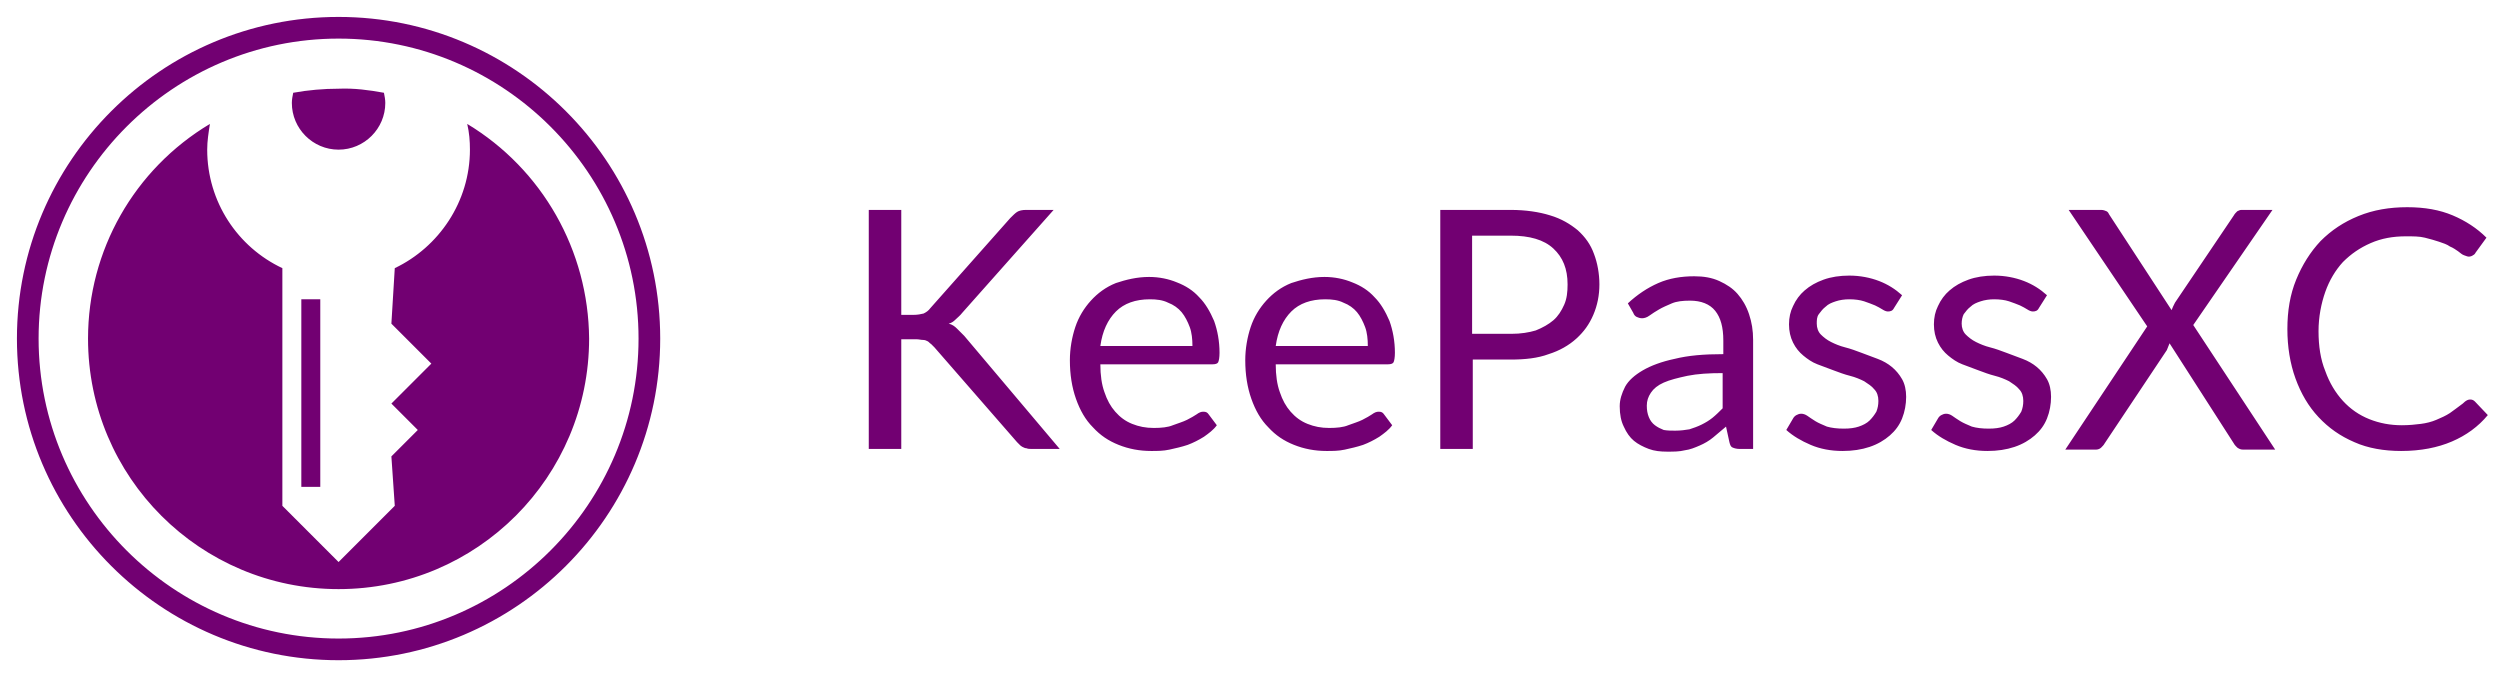
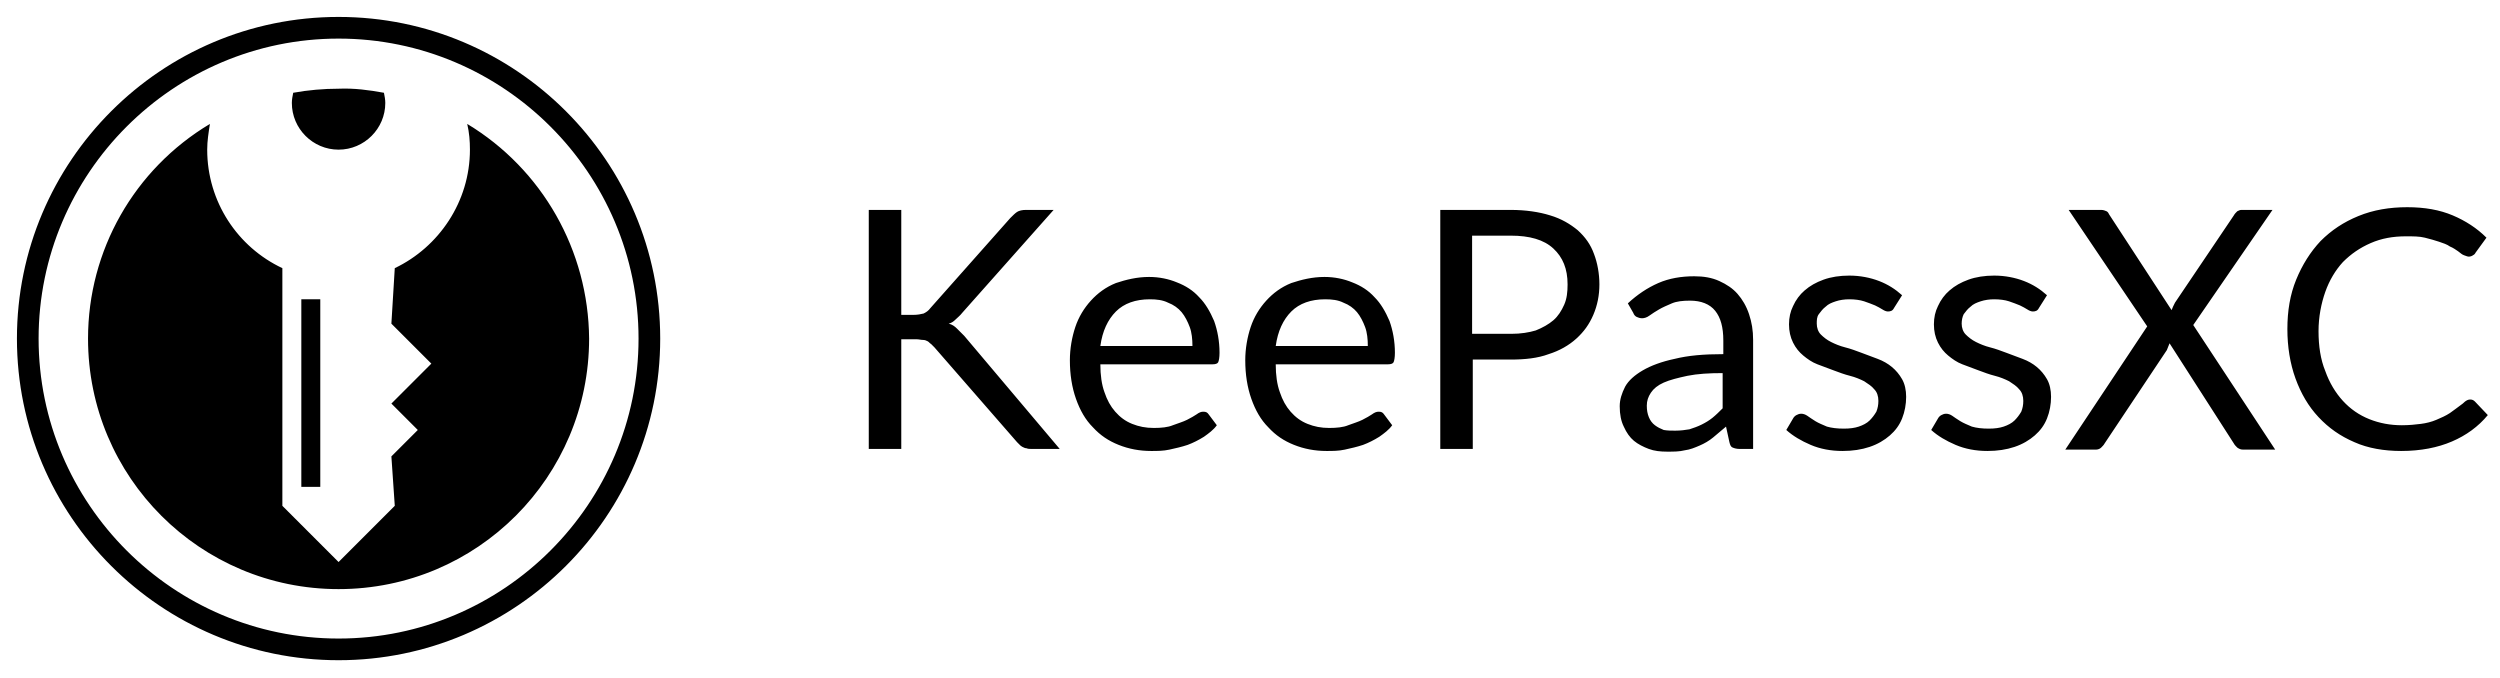
<svg xmlns="http://www.w3.org/2000/svg" xml:space="preserve" viewBox="0 0 369.2 100">
-   <path fill="#720072" d="M50 97.5C23.8 97.5 2.5 76.2 2.5 50S23.8 2.5 50 2.5 97.5 23.8 97.5 50 76.2 97.5 50 97.5zm0-91.8C25.6 5.7 5.7 25.6 5.7 50S25.6 94.3 50 94.3 94.3 74.4 94.3 50 74.4 5.7 50 5.7zm6.7 8c.1.5.2 1 .2 1.5 0 3.8-3.1 6.9-6.9 6.9-3.8 0-6.9-3.1-6.9-6.9 0-.5.1-1 .2-1.5 2.2-.4 4.5-.6 6.7-.6 2.3-.1 4.5.2 6.7.6zm-26.1 8.4c0 7.7 4.5 14.4 11.1 17.5v35.1L50 83l8.3-8.3-.5-7.3 3.9-3.9-3.9-3.9 5.9-5.9-5.9-5.9.5-8.2c6.5-3.1 11.1-9.8 11.1-17.5 0-1.3-.1-2.5-.4-3.8C80.1 25 86.9 37 87 50c0 20.4-16.5 37-37 37-20.4 0-37-16.5-37-37 0-13 6.8-25 18-31.7-.2 1.3-.4 2.5-.4 3.8zm13.9 22.1h2.8v27.7h-2.8V44.2zm88.6 2.3h1.8c.6 0 1.1-.1 1.5-.2.4-.2.7-.4 1-.8l11.8-13.3c.4-.4.7-.7 1-.9s.8-.3 1.3-.3h4.1l-13.5 15.2c-.3.4-.7.7-1 1-.3.3-.6.5-1 .6.5.1.9.4 1.2.7l1.1 1.1 14.1 16.7h-4.1c-.3 0-.6 0-.8-.1-.2 0-.4-.1-.6-.2s-.3-.2-.4-.3l-.4-.4-12.2-14-.5-.5c-.2-.1-.3-.3-.5-.4-.2-.1-.4-.2-.7-.2-.3 0-.6-.1-1-.1h-2.2v16.2h-4.8V31h4.8v15.5zm36.6-5.6c1.5 0 2.9.3 4.1.8 1.3.5 2.4 1.2 3.3 2.2.9.9 1.6 2.1 2.2 3.5.5 1.4.8 3 .8 4.7 0 .7-.1 1.2-.2 1.4-.1.2-.4.3-.8.3h-16.6c0 1.6.2 3 .6 4.1.4 1.2.9 2.1 1.6 2.9.7.8 1.5 1.4 2.5 1.8 1 .4 2 .6 3.2.6 1.1 0 2.1-.1 2.8-.4.8-.3 1.5-.5 2.1-.8.6-.3 1.1-.6 1.4-.8.4-.3.7-.4 1-.4.4 0 .6.1.8.4l1.2 1.6c-.5.7-1.2 1.2-1.9 1.7-.8.5-1.6.9-2.4 1.2-.9.3-1.8.5-2.7.7-.9.2-1.8.2-2.7.2-1.7 0-3.3-.3-4.8-.9-1.5-.6-2.7-1.4-3.8-2.6-1.1-1.1-1.9-2.5-2.5-4.2-.6-1.7-.9-3.6-.9-5.7 0-1.7.3-3.4.8-4.9.5-1.5 1.3-2.8 2.3-3.9 1-1.1 2.2-2 3.7-2.6 1.5-.5 3.1-.9 4.9-.9zm.1 3.3c-2.1 0-3.8.6-5 1.8s-2 2.9-2.3 5.1h13.6c0-1-.1-2-.4-2.8-.3-.8-.7-1.6-1.2-2.2-.5-.6-1.2-1.1-2-1.4-.8-.4-1.7-.5-2.7-.5zm25.8-3.3c1.5 0 2.9.3 4.1.8 1.3.5 2.4 1.2 3.3 2.2.9.9 1.6 2.1 2.2 3.5.5 1.4.8 3 .8 4.7 0 .7-.1 1.2-.2 1.4-.1.2-.4.3-.8.3h-16.6c0 1.6.2 3 .6 4.1.4 1.2.9 2.1 1.6 2.9.7.8 1.5 1.4 2.5 1.8 1 .4 2 .6 3.2.6 1.1 0 2.1-.1 2.8-.4.8-.3 1.5-.5 2.1-.8.6-.3 1.1-.6 1.4-.8.4-.3.7-.4 1-.4.4 0 .6.1.8.4l1.2 1.6c-.5.7-1.2 1.2-1.9 1.7-.8.5-1.6.9-2.4 1.2-.9.3-1.8.5-2.7.7-.9.2-1.8.2-2.7.2-1.7 0-3.3-.3-4.8-.9-1.5-.6-2.7-1.4-3.8-2.6-1.1-1.1-1.9-2.5-2.5-4.2-.6-1.7-.9-3.6-.9-5.7 0-1.7.3-3.4.8-4.9.5-1.5 1.3-2.8 2.3-3.9 1-1.1 2.2-2 3.7-2.6 1.5-.5 3.1-.9 4.9-.9zm.1 3.3c-2.1 0-3.8.6-5 1.8s-2 2.9-2.3 5.1H202c0-1-.1-2-.4-2.8-.3-.8-.7-1.6-1.2-2.2-.5-.6-1.2-1.1-2-1.4-.8-.4-1.7-.5-2.7-.5zm21.8 8.9v13.2h-4.8V31h10.4c2.2 0 4.2.3 5.8.8 1.7.5 3 1.3 4.1 2.2 1.1 1 1.9 2.1 2.4 3.5.5 1.3.8 2.9.8 4.5s-.3 3.1-.9 4.5c-.6 1.4-1.4 2.5-2.5 3.5s-2.5 1.8-4.1 2.3c-1.6.6-3.5.8-5.6.8h-5.6zm0-3.8h5.7c1.4 0 2.6-.2 3.6-.5 1-.4 1.9-.9 2.6-1.5.7-.6 1.2-1.4 1.6-2.3.4-.9.5-1.9.5-3 0-2.3-.7-4-2.1-5.3-1.4-1.3-3.5-1.9-6.3-1.9h-5.7v14.5zm41.3 17h-1.9c-.4 0-.8-.1-1-.2-.3-.1-.4-.4-.5-.8l-.5-2.3c-.7.6-1.3 1.1-1.9 1.6-.6.5-1.3.9-2 1.2-.7.3-1.4.6-2.2.7-.8.2-1.6.2-2.6.2s-1.9-.1-2.7-.4c-.8-.3-1.6-.7-2.2-1.2-.6-.5-1.1-1.2-1.5-2.1-.4-.8-.6-1.8-.6-3 0-1 .3-1.9.8-2.9.5-.9 1.4-1.7 2.6-2.4 1.2-.7 2.8-1.3 4.7-1.7 2-.5 4.3-.7 7.2-.7v-2c0-2-.4-3.4-1.2-4.4-.8-1-2.1-1.5-3.7-1.5-1.1 0-2 .1-2.7.4-.7.3-1.4.6-1.9.9-.5.3-1 .6-1.4.9-.4.3-.8.4-1.1.4-.3 0-.6-.1-.8-.2s-.4-.3-.5-.6l-.8-1.4c1.4-1.3 2.9-2.3 4.5-3 1.6-.7 3.4-1 5.3-1 1.4 0 2.6.2 3.7.7 1.1.5 2 1.1 2.7 1.9.7.8 1.3 1.8 1.7 3 .4 1.2.6 2.4.6 3.8v16.1zm-11.4-2.7c.8 0 1.5-.1 2.1-.2.6-.2 1.2-.4 1.8-.7.6-.3 1.1-.6 1.6-1s1-.9 1.5-1.4v-5.2c-2 0-3.7.1-5.2.4-1.4.3-2.6.6-3.5 1-.9.4-1.5.9-1.9 1.5-.4.6-.6 1.2-.6 1.9s.1 1.2.3 1.7c.2.5.5.9.9 1.2.4.3.8.5 1.3.7.6.1 1.1.1 1.7.1zm32.3-18.1c-.2.4-.5.5-.9.5-.2 0-.5-.1-.8-.3-.3-.2-.7-.4-1.1-.6-.5-.2-1-.4-1.6-.6-.6-.2-1.4-.3-2.2-.3-.7 0-1.4.1-2 .3-.6.2-1.1.4-1.5.8-.4.3-.7.7-1 1.1s-.3.9-.3 1.4c0 .6.2 1.2.6 1.6.4.4.9.8 1.5 1.1.6.3 1.3.6 2.1.8.8.2 1.6.5 2.4.8l2.4.9c.8.3 1.5.7 2.1 1.2.6.5 1.1 1.1 1.5 1.8.4.7.6 1.6.6 2.6 0 1.1-.2 2.2-.6 3.2-.4 1-1 1.8-1.8 2.5s-1.8 1.3-3 1.7c-1.2.4-2.5.6-4 .6-1.7 0-3.3-.3-4.7-.9-1.4-.6-2.6-1.3-3.6-2.2l1-1.7c.1-.2.3-.4.5-.5.2-.1.4-.2.7-.2.3 0 .6.1.9.3.3.2.7.5 1.2.8.5.3 1 .5 1.7.8.7.2 1.5.3 2.5.3.9 0 1.6-.1 2.2-.3.6-.2 1.2-.5 1.6-.9.4-.4.7-.8 1-1.3.2-.5.3-1 .3-1.6 0-.7-.2-1.3-.6-1.7-.4-.5-.9-.8-1.5-1.2-.6-.3-1.3-.6-2.1-.8-.8-.2-1.6-.5-2.4-.8l-2.4-.9c-.8-.3-1.5-.8-2.1-1.3-.6-.5-1.1-1.1-1.5-1.9s-.6-1.7-.6-2.7c0-1 .2-1.9.6-2.7.4-.9 1-1.7 1.7-2.3.8-.7 1.7-1.2 2.8-1.6 1.1-.4 2.4-.6 3.8-.6 1.6 0 3.1.3 4.4.8 1.3.5 2.4 1.2 3.4 2.1l-1.2 1.9zm21.4 0c-.2.4-.5.5-.9.5-.2 0-.5-.1-.8-.3-.3-.2-.7-.4-1.1-.6-.5-.2-1-.4-1.6-.6-.6-.2-1.4-.3-2.2-.3-.7 0-1.4.1-2 .3-.6.2-1.1.4-1.5.8-.4.3-.7.7-1 1.1-.2.4-.3.9-.3 1.4 0 .6.2 1.2.6 1.6.4.4.9.8 1.5 1.1.6.3 1.3.6 2.1.8.8.2 1.6.5 2.4.8l2.4.9c.8.3 1.5.7 2.1 1.2.6.5 1.1 1.1 1.5 1.8.4.7.6 1.6.6 2.6 0 1.1-.2 2.2-.6 3.2-.4 1-1 1.8-1.8 2.5s-1.8 1.3-3 1.7c-1.2.4-2.5.6-4 .6-1.7 0-3.3-.3-4.7-.9-1.4-.6-2.6-1.3-3.6-2.2l1-1.7c.1-.2.3-.4.5-.5.2-.1.4-.2.7-.2s.6.1.9.3c.3.2.7.5 1.2.8.5.3 1 .5 1.7.8.7.2 1.5.3 2.5.3.9 0 1.6-.1 2.2-.3.6-.2 1.2-.5 1.6-.9.4-.4.7-.8 1-1.3.2-.5.3-1 .3-1.6 0-.7-.2-1.3-.6-1.7-.4-.5-.9-.8-1.5-1.2-.6-.3-1.3-.6-2.1-.8-.8-.2-1.6-.5-2.4-.8l-2.4-.9c-.8-.3-1.5-.8-2.1-1.3-.6-.5-1.1-1.1-1.5-1.9s-.6-1.7-.6-2.7c0-1 .2-1.9.6-2.7.4-.9 1-1.7 1.7-2.3.8-.7 1.7-1.2 2.8-1.6 1.1-.4 2.4-.6 3.8-.6 1.6 0 3.1.3 4.4.8 1.3.5 2.4 1.2 3.4 2.1l-1.2 1.9zm16 2.7L305.5 31h4.8c.3 0 .6.1.8.2.2.1.3.3.4.5l9.2 14.1c.1-.3.3-.7.5-1.1l8.7-12.9c.1-.2.3-.4.5-.6.2-.1.4-.2.6-.2h4.6l-11.7 17L336 66.4h-4.7c-.4 0-.6-.1-.9-.3-.2-.2-.4-.4-.5-.6l-9.5-14.8c-.1.3-.3.7-.4 1l-9.2 13.8c-.1.2-.3.4-.5.6-.2.2-.5.3-.8.3H305l12.1-18.2zM364.8 59c.3 0 .5.1.7.3l1.9 2c-1.4 1.7-3.2 3-5.3 3.9s-4.6 1.4-7.5 1.4c-2.5 0-4.9-.4-6.9-1.3-2.1-.9-3.8-2.1-5.3-3.7s-2.6-3.5-3.4-5.7c-.8-2.2-1.2-4.7-1.2-7.3 0-2.7.4-5.1 1.3-7.3s2.1-4.1 3.6-5.7c1.6-1.6 3.4-2.8 5.6-3.7 2.2-.9 4.6-1.3 7.2-1.3 2.6 0 4.8.4 6.7 1.2s3.6 1.9 5 3.3l-1.6 2.2c-.1.2-.2.3-.4.4-.1.1-.4.2-.6.2-.2 0-.4-.1-.7-.2s-.5-.3-.9-.6c-.3-.2-.7-.5-1.2-.7-.4-.3-1-.5-1.6-.7-.6-.2-1.3-.4-2.1-.6-.8-.2-1.7-.2-2.8-.2-1.9 0-3.6.3-5.2 1s-2.9 1.6-4.1 2.8c-1.1 1.2-2 2.7-2.6 4.4-.6 1.7-1 3.7-1 5.8 0 2.2.3 4.2 1 5.9.6 1.7 1.5 3.2 2.6 4.4 1.1 1.2 2.4 2.1 3.9 2.7 1.5.6 3.1.9 4.8.9 1.1 0 2-.1 2.8-.2.8-.1 1.6-.3 2.3-.6s1.4-.6 2-1c.6-.4 1.2-.9 1.9-1.4.5-.5.8-.6 1.1-.6z" />
+   <path fill="currentColor" d="M50 97.5C23.8 97.5 2.5 76.2 2.5 50S23.8 2.5 50 2.5 97.5 23.8 97.5 50 76.2 97.5 50 97.5zm0-91.8C25.6 5.7 5.7 25.6 5.7 50S25.6 94.3 50 94.3 94.3 74.4 94.3 50 74.4 5.7 50 5.7zm6.7 8c.1.5.2 1 .2 1.5 0 3.8-3.1 6.9-6.9 6.9-3.8 0-6.9-3.1-6.9-6.9 0-.5.1-1 .2-1.5 2.2-.4 4.5-.6 6.7-.6 2.3-.1 4.5.2 6.7.6zm-26.1 8.4c0 7.7 4.5 14.4 11.1 17.5v35.1L50 83l8.3-8.3-.5-7.3 3.9-3.9-3.9-3.9 5.9-5.9-5.9-5.9.5-8.2c6.5-3.1 11.1-9.8 11.1-17.5 0-1.3-.1-2.5-.4-3.8C80.1 25 86.9 37 87 50c0 20.4-16.5 37-37 37-20.4 0-37-16.5-37-37 0-13 6.8-25 18-31.7-.2 1.3-.4 2.5-.4 3.8zm13.9 22.1h2.8v27.7h-2.8V44.2zm88.6 2.3h1.8c.6 0 1.1-.1 1.5-.2.4-.2.7-.4 1-.8l11.8-13.3c.4-.4.7-.7 1-.9s.8-.3 1.3-.3h4.1l-13.5 15.2c-.3.4-.7.7-1 1-.3.3-.6.5-1 .6.5.1.9.4 1.2.7l1.1 1.1 14.1 16.7h-4.1c-.3 0-.6 0-.8-.1-.2 0-.4-.1-.6-.2s-.3-.2-.4-.3l-.4-.4-12.2-14-.5-.5c-.2-.1-.3-.3-.5-.4-.2-.1-.4-.2-.7-.2-.3 0-.6-.1-1-.1h-2.2v16.2h-4.8V31h4.8v15.5zm36.6-5.6c1.5 0 2.9.3 4.1.8 1.3.5 2.4 1.2 3.3 2.2.9.9 1.6 2.1 2.2 3.5.5 1.4.8 3 .8 4.7 0 .7-.1 1.2-.2 1.4-.1.2-.4.3-.8.3h-16.6c0 1.6.2 3 .6 4.1.4 1.2.9 2.1 1.6 2.9.7.8 1.5 1.4 2.5 1.8 1 .4 2 .6 3.2.6 1.1 0 2.1-.1 2.8-.4.8-.3 1.5-.5 2.1-.8.6-.3 1.1-.6 1.4-.8.4-.3.7-.4 1-.4.4 0 .6.1.8.4l1.2 1.6c-.5.7-1.2 1.2-1.9 1.7-.8.5-1.6.9-2.4 1.2-.9.3-1.8.5-2.7.7-.9.2-1.8.2-2.7.2-1.7 0-3.3-.3-4.8-.9-1.5-.6-2.7-1.4-3.8-2.6-1.1-1.1-1.9-2.5-2.5-4.2-.6-1.7-.9-3.6-.9-5.7 0-1.7.3-3.4.8-4.9.5-1.5 1.3-2.8 2.3-3.9 1-1.1 2.2-2 3.7-2.6 1.5-.5 3.1-.9 4.9-.9zm.1 3.3c-2.1 0-3.8.6-5 1.8s-2 2.9-2.3 5.1h13.6c0-1-.1-2-.4-2.8-.3-.8-.7-1.6-1.2-2.2-.5-.6-1.2-1.1-2-1.4-.8-.4-1.7-.5-2.7-.5zm25.8-3.3c1.5 0 2.9.3 4.1.8 1.3.5 2.4 1.2 3.3 2.2.9.9 1.6 2.1 2.2 3.5.5 1.4.8 3 .8 4.7 0 .7-.1 1.2-.2 1.4-.1.2-.4.3-.8.3h-16.6c0 1.6.2 3 .6 4.1.4 1.2.9 2.1 1.6 2.9.7.8 1.5 1.4 2.5 1.8 1 .4 2 .6 3.2.6 1.1 0 2.1-.1 2.8-.4.8-.3 1.5-.5 2.1-.8.6-.3 1.1-.6 1.4-.8.4-.3.7-.4 1-.4.4 0 .6.1.8.4l1.2 1.6c-.5.7-1.2 1.2-1.9 1.7-.8.5-1.6.9-2.4 1.2-.9.3-1.8.5-2.7.7-.9.2-1.8.2-2.7.2-1.7 0-3.3-.3-4.8-.9-1.5-.6-2.7-1.4-3.8-2.6-1.1-1.1-1.9-2.5-2.5-4.2-.6-1.7-.9-3.6-.9-5.7 0-1.7.3-3.4.8-4.9.5-1.5 1.3-2.8 2.3-3.9 1-1.1 2.2-2 3.7-2.6 1.5-.5 3.1-.9 4.9-.9zm.1 3.3c-2.1 0-3.8.6-5 1.8s-2 2.9-2.3 5.1H202c0-1-.1-2-.4-2.8-.3-.8-.7-1.6-1.2-2.2-.5-.6-1.2-1.1-2-1.4-.8-.4-1.7-.5-2.7-.5zm21.8 8.9v13.2h-4.8V31h10.4c2.2 0 4.2.3 5.8.8 1.7.5 3 1.3 4.1 2.2 1.1 1 1.9 2.1 2.4 3.5.5 1.3.8 2.9.8 4.5s-.3 3.1-.9 4.5c-.6 1.4-1.4 2.5-2.5 3.5s-2.5 1.8-4.1 2.3c-1.6.6-3.5.8-5.6.8h-5.6zm0-3.8h5.7c1.4 0 2.6-.2 3.6-.5 1-.4 1.9-.9 2.6-1.5.7-.6 1.2-1.4 1.6-2.3.4-.9.5-1.9.5-3 0-2.3-.7-4-2.1-5.3-1.4-1.3-3.5-1.9-6.3-1.9h-5.7v14.5zm41.3 17h-1.9c-.4 0-.8-.1-1-.2-.3-.1-.4-.4-.5-.8l-.5-2.3c-.7.6-1.3 1.1-1.9 1.6-.6.5-1.3.9-2 1.2-.7.3-1.4.6-2.2.7-.8.2-1.6.2-2.6.2s-1.9-.1-2.7-.4c-.8-.3-1.6-.7-2.2-1.2-.6-.5-1.1-1.2-1.5-2.1-.4-.8-.6-1.8-.6-3 0-1 .3-1.9.8-2.9.5-.9 1.4-1.7 2.6-2.4 1.2-.7 2.8-1.3 4.7-1.7 2-.5 4.3-.7 7.2-.7v-2c0-2-.4-3.4-1.2-4.4-.8-1-2.1-1.5-3.7-1.5-1.1 0-2 .1-2.7.4-.7.3-1.4.6-1.9.9-.5.3-1 .6-1.4.9-.4.3-.8.4-1.1.4-.3 0-.6-.1-.8-.2s-.4-.3-.5-.6l-.8-1.4c1.4-1.3 2.9-2.3 4.5-3 1.6-.7 3.4-1 5.3-1 1.4 0 2.6.2 3.7.7 1.1.5 2 1.1 2.7 1.9.7.8 1.3 1.8 1.7 3 .4 1.2.6 2.4.6 3.8v16.1zm-11.4-2.7c.8 0 1.5-.1 2.1-.2.6-.2 1.2-.4 1.8-.7.6-.3 1.1-.6 1.6-1s1-.9 1.5-1.4v-5.2c-2 0-3.7.1-5.2.4-1.4.3-2.6.6-3.5 1-.9.4-1.5.9-1.9 1.5-.4.6-.6 1.2-.6 1.9s.1 1.2.3 1.7c.2.5.5.9.9 1.2.4.3.8.5 1.3.7.6.1 1.1.1 1.7.1zm32.3-18.1c-.2.4-.5.5-.9.5-.2 0-.5-.1-.8-.3-.3-.2-.7-.4-1.1-.6-.5-.2-1-.4-1.6-.6-.6-.2-1.4-.3-2.2-.3-.7 0-1.4.1-2 .3-.6.2-1.1.4-1.5.8-.4.3-.7.7-1 1.1s-.3.9-.3 1.4c0 .6.2 1.2.6 1.6.4.4.9.8 1.5 1.1.6.3 1.3.6 2.1.8.8.2 1.6.5 2.4.8l2.4.9c.8.3 1.5.7 2.1 1.2.6.5 1.1 1.1 1.5 1.8.4.7.6 1.6.6 2.6 0 1.1-.2 2.2-.6 3.2-.4 1-1 1.8-1.8 2.5s-1.8 1.3-3 1.7c-1.2.4-2.5.6-4 .6-1.7 0-3.3-.3-4.7-.9-1.4-.6-2.6-1.3-3.6-2.2l1-1.7c.1-.2.3-.4.5-.5.2-.1.4-.2.7-.2.3 0 .6.1.9.3.3.2.7.5 1.2.8.5.3 1 .5 1.7.8.7.2 1.5.3 2.5.3.9 0 1.6-.1 2.2-.3.6-.2 1.2-.5 1.6-.9.4-.4.7-.8 1-1.3.2-.5.3-1 .3-1.6 0-.7-.2-1.3-.6-1.7-.4-.5-.9-.8-1.5-1.2-.6-.3-1.3-.6-2.1-.8-.8-.2-1.6-.5-2.4-.8l-2.4-.9c-.8-.3-1.5-.8-2.1-1.3-.6-.5-1.1-1.1-1.5-1.9s-.6-1.7-.6-2.7c0-1 .2-1.9.6-2.7.4-.9 1-1.7 1.7-2.3.8-.7 1.7-1.2 2.8-1.6 1.1-.4 2.4-.6 3.8-.6 1.6 0 3.1.3 4.4.8 1.3.5 2.4 1.2 3.4 2.1l-1.2 1.9zm21.4 0c-.2.4-.5.5-.9.5-.2 0-.5-.1-.8-.3-.3-.2-.7-.4-1.1-.6-.5-.2-1-.4-1.6-.6-.6-.2-1.4-.3-2.2-.3-.7 0-1.4.1-2 .3-.6.2-1.1.4-1.5.8-.4.3-.7.7-1 1.1-.2.4-.3.9-.3 1.4 0 .6.2 1.2.6 1.6.4.4.9.8 1.5 1.1.6.3 1.3.6 2.1.8.8.2 1.6.5 2.4.8l2.4.9c.8.3 1.5.7 2.1 1.2.6.5 1.1 1.1 1.5 1.8.4.7.6 1.6.6 2.6 0 1.1-.2 2.2-.6 3.2-.4 1-1 1.8-1.8 2.5s-1.8 1.3-3 1.7c-1.2.4-2.5.6-4 .6-1.7 0-3.3-.3-4.7-.9-1.4-.6-2.6-1.3-3.6-2.2l1-1.7c.1-.2.3-.4.5-.5.2-.1.4-.2.7-.2s.6.1.9.3c.3.2.7.5 1.2.8.5.3 1 .5 1.7.8.7.2 1.5.3 2.5.3.9 0 1.6-.1 2.2-.3.6-.2 1.2-.5 1.6-.9.4-.4.7-.8 1-1.3.2-.5.3-1 .3-1.6 0-.7-.2-1.3-.6-1.7-.4-.5-.9-.8-1.5-1.2-.6-.3-1.3-.6-2.1-.8-.8-.2-1.6-.5-2.4-.8l-2.4-.9c-.8-.3-1.5-.8-2.1-1.3-.6-.5-1.1-1.1-1.5-1.9s-.6-1.7-.6-2.7c0-1 .2-1.9.6-2.7.4-.9 1-1.7 1.7-2.3.8-.7 1.7-1.2 2.8-1.6 1.1-.4 2.4-.6 3.8-.6 1.6 0 3.1.3 4.4.8 1.3.5 2.4 1.2 3.4 2.1l-1.2 1.9zm16 2.7L305.5 31h4.8c.3 0 .6.1.8.2.2.1.3.3.4.5l9.2 14.1c.1-.3.3-.7.5-1.1l8.7-12.9c.1-.2.3-.4.5-.6.2-.1.4-.2.6-.2h4.6l-11.7 17L336 66.4h-4.7c-.4 0-.6-.1-.9-.3-.2-.2-.4-.4-.5-.6l-9.5-14.8c-.1.3-.3.7-.4 1l-9.2 13.8c-.1.2-.3.4-.5.6-.2.2-.5.3-.8.3H305l12.1-18.2zM364.8 59c.3 0 .5.1.7.3l1.9 2c-1.4 1.7-3.2 3-5.3 3.9s-4.6 1.4-7.5 1.4c-2.5 0-4.9-.4-6.9-1.3-2.1-.9-3.8-2.1-5.3-3.7s-2.6-3.5-3.4-5.7c-.8-2.2-1.2-4.7-1.2-7.3 0-2.7.4-5.1 1.3-7.3s2.1-4.1 3.6-5.7c1.6-1.6 3.4-2.8 5.6-3.7 2.2-.9 4.6-1.3 7.2-1.3 2.6 0 4.8.4 6.7 1.2s3.6 1.9 5 3.3l-1.6 2.2c-.1.2-.2.3-.4.4-.1.1-.4.2-.6.2-.2 0-.4-.1-.7-.2s-.5-.3-.9-.6c-.3-.2-.7-.5-1.2-.7-.4-.3-1-.5-1.6-.7-.6-.2-1.3-.4-2.1-.6-.8-.2-1.7-.2-2.8-.2-1.9 0-3.6.3-5.2 1s-2.9 1.6-4.1 2.8c-1.1 1.2-2 2.7-2.6 4.4-.6 1.7-1 3.7-1 5.8 0 2.2.3 4.2 1 5.9.6 1.7 1.5 3.2 2.6 4.4 1.1 1.2 2.4 2.1 3.9 2.7 1.5.6 3.1.9 4.8.9 1.1 0 2-.1 2.8-.2.8-.1 1.6-.3 2.3-.6s1.4-.6 2-1c.6-.4 1.2-.9 1.9-1.4.5-.5.8-.6 1.1-.6z" />
</svg>
